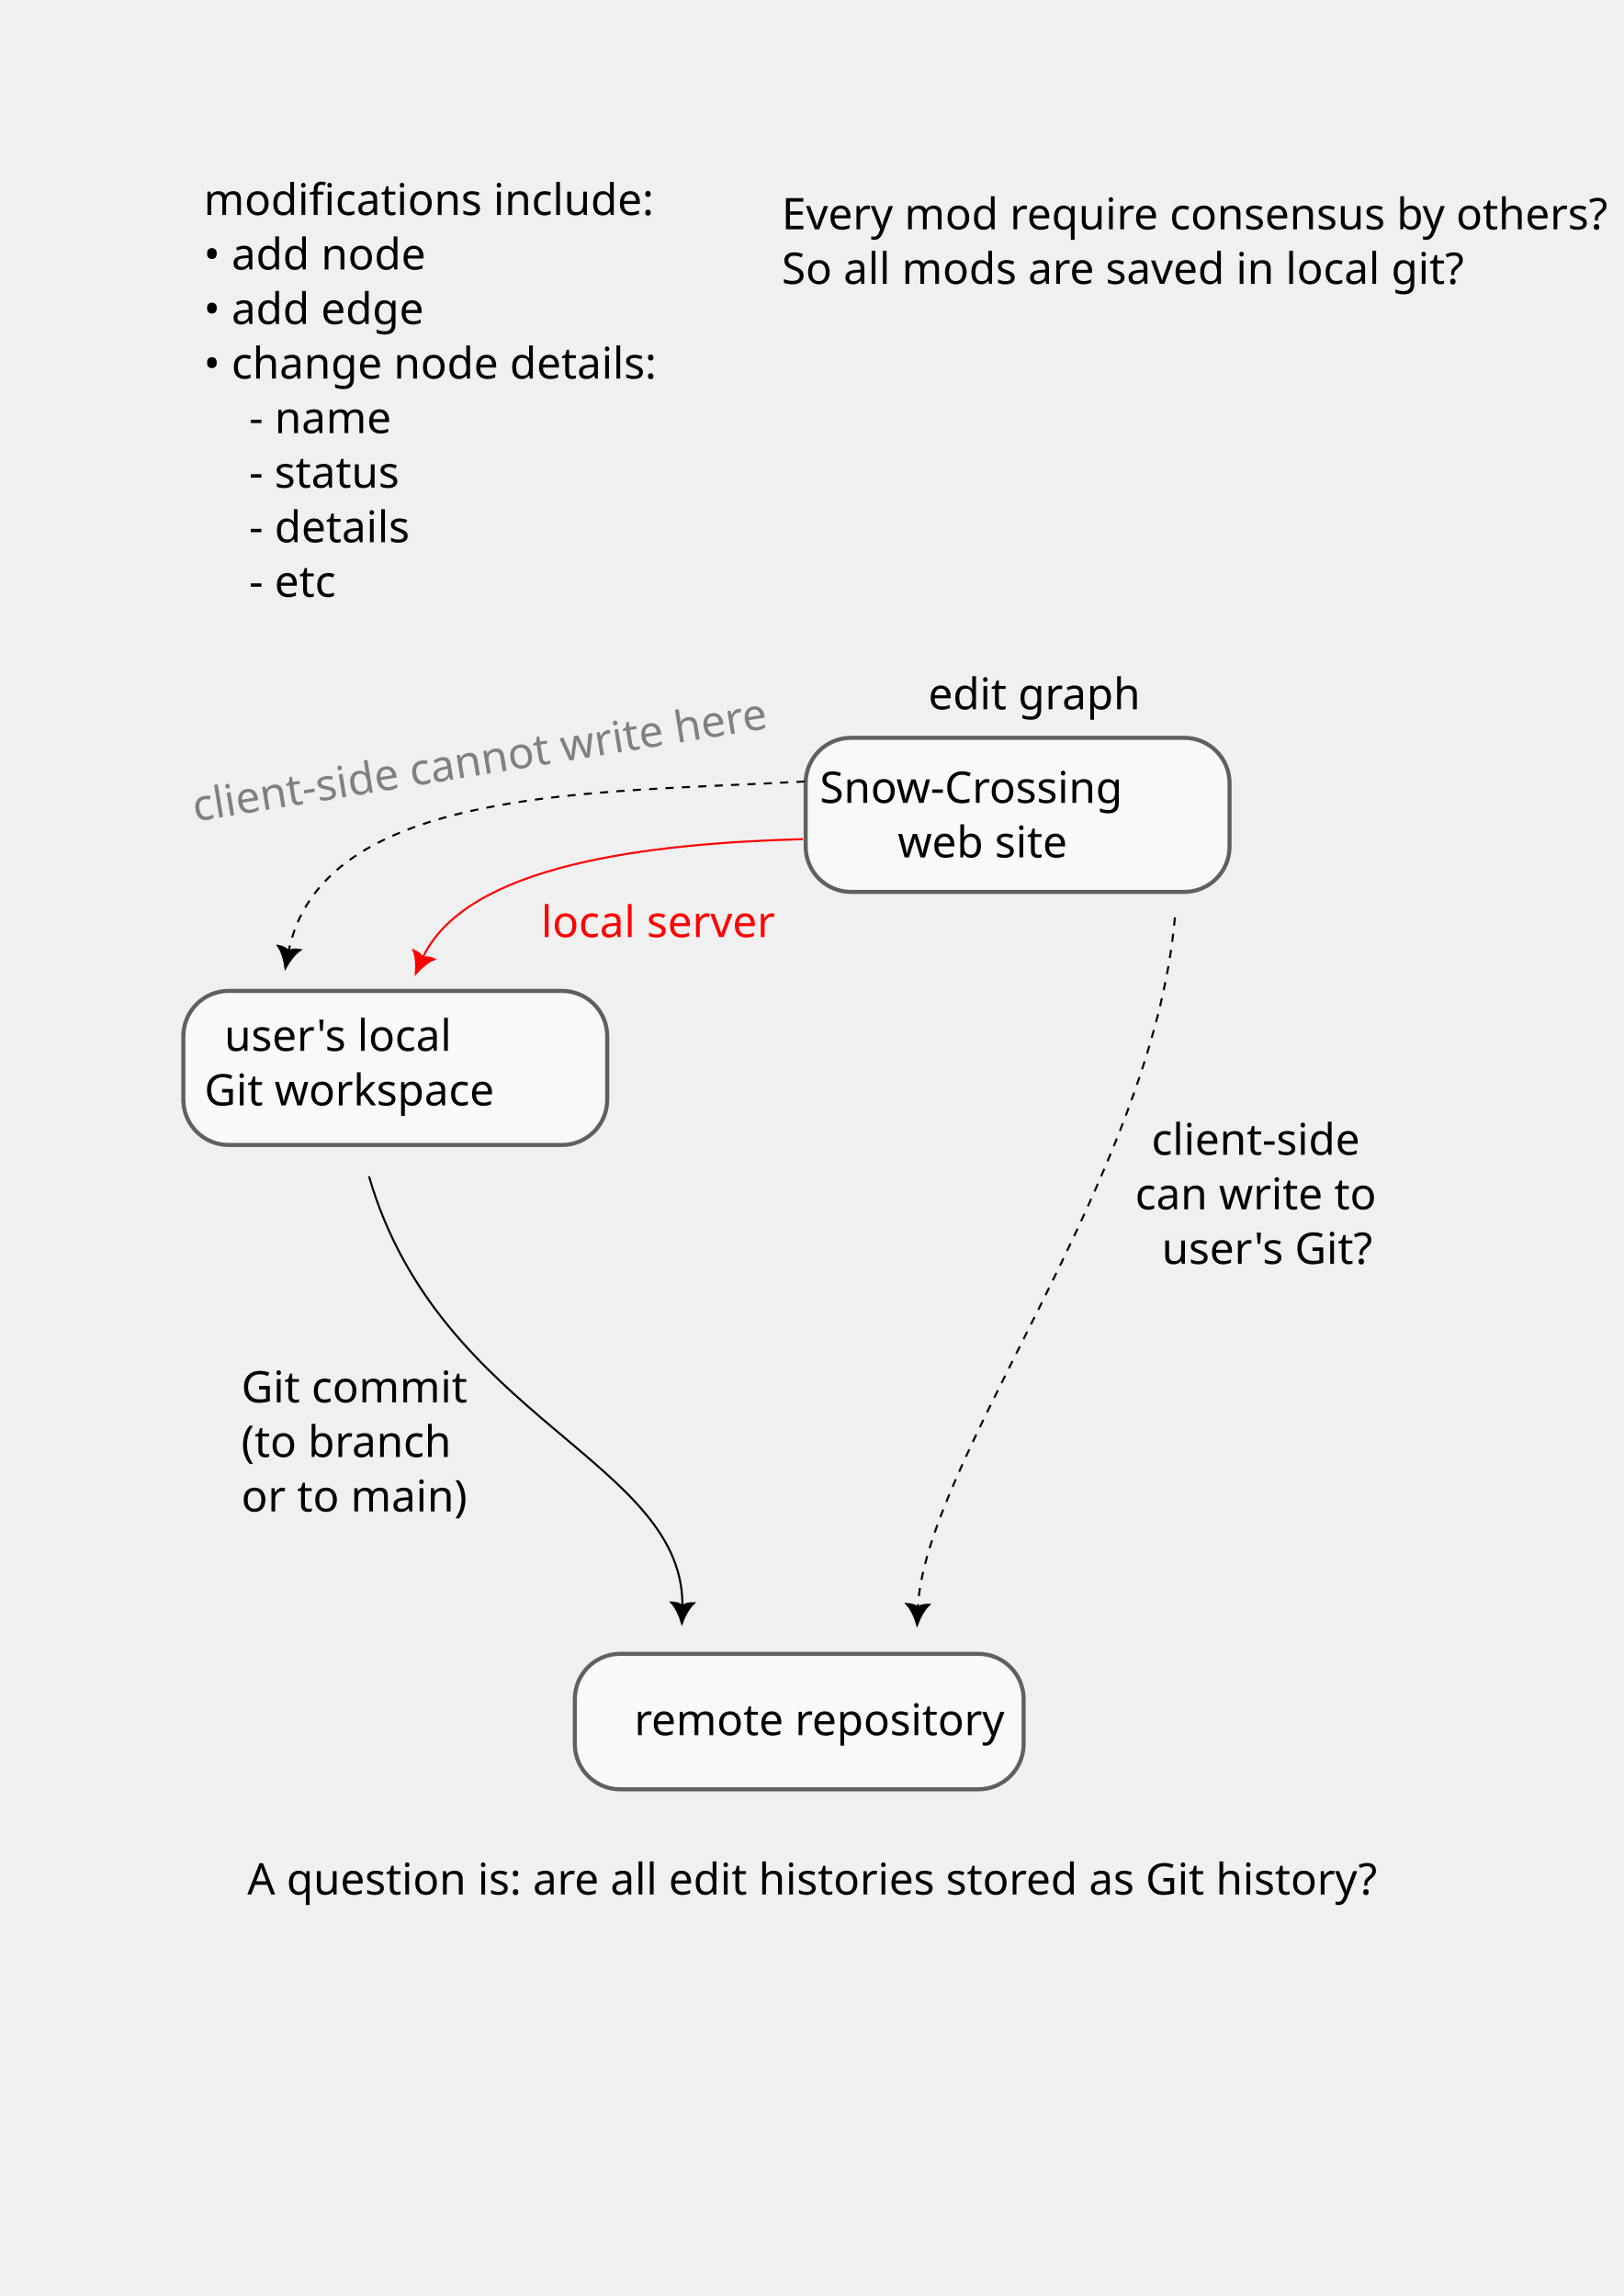
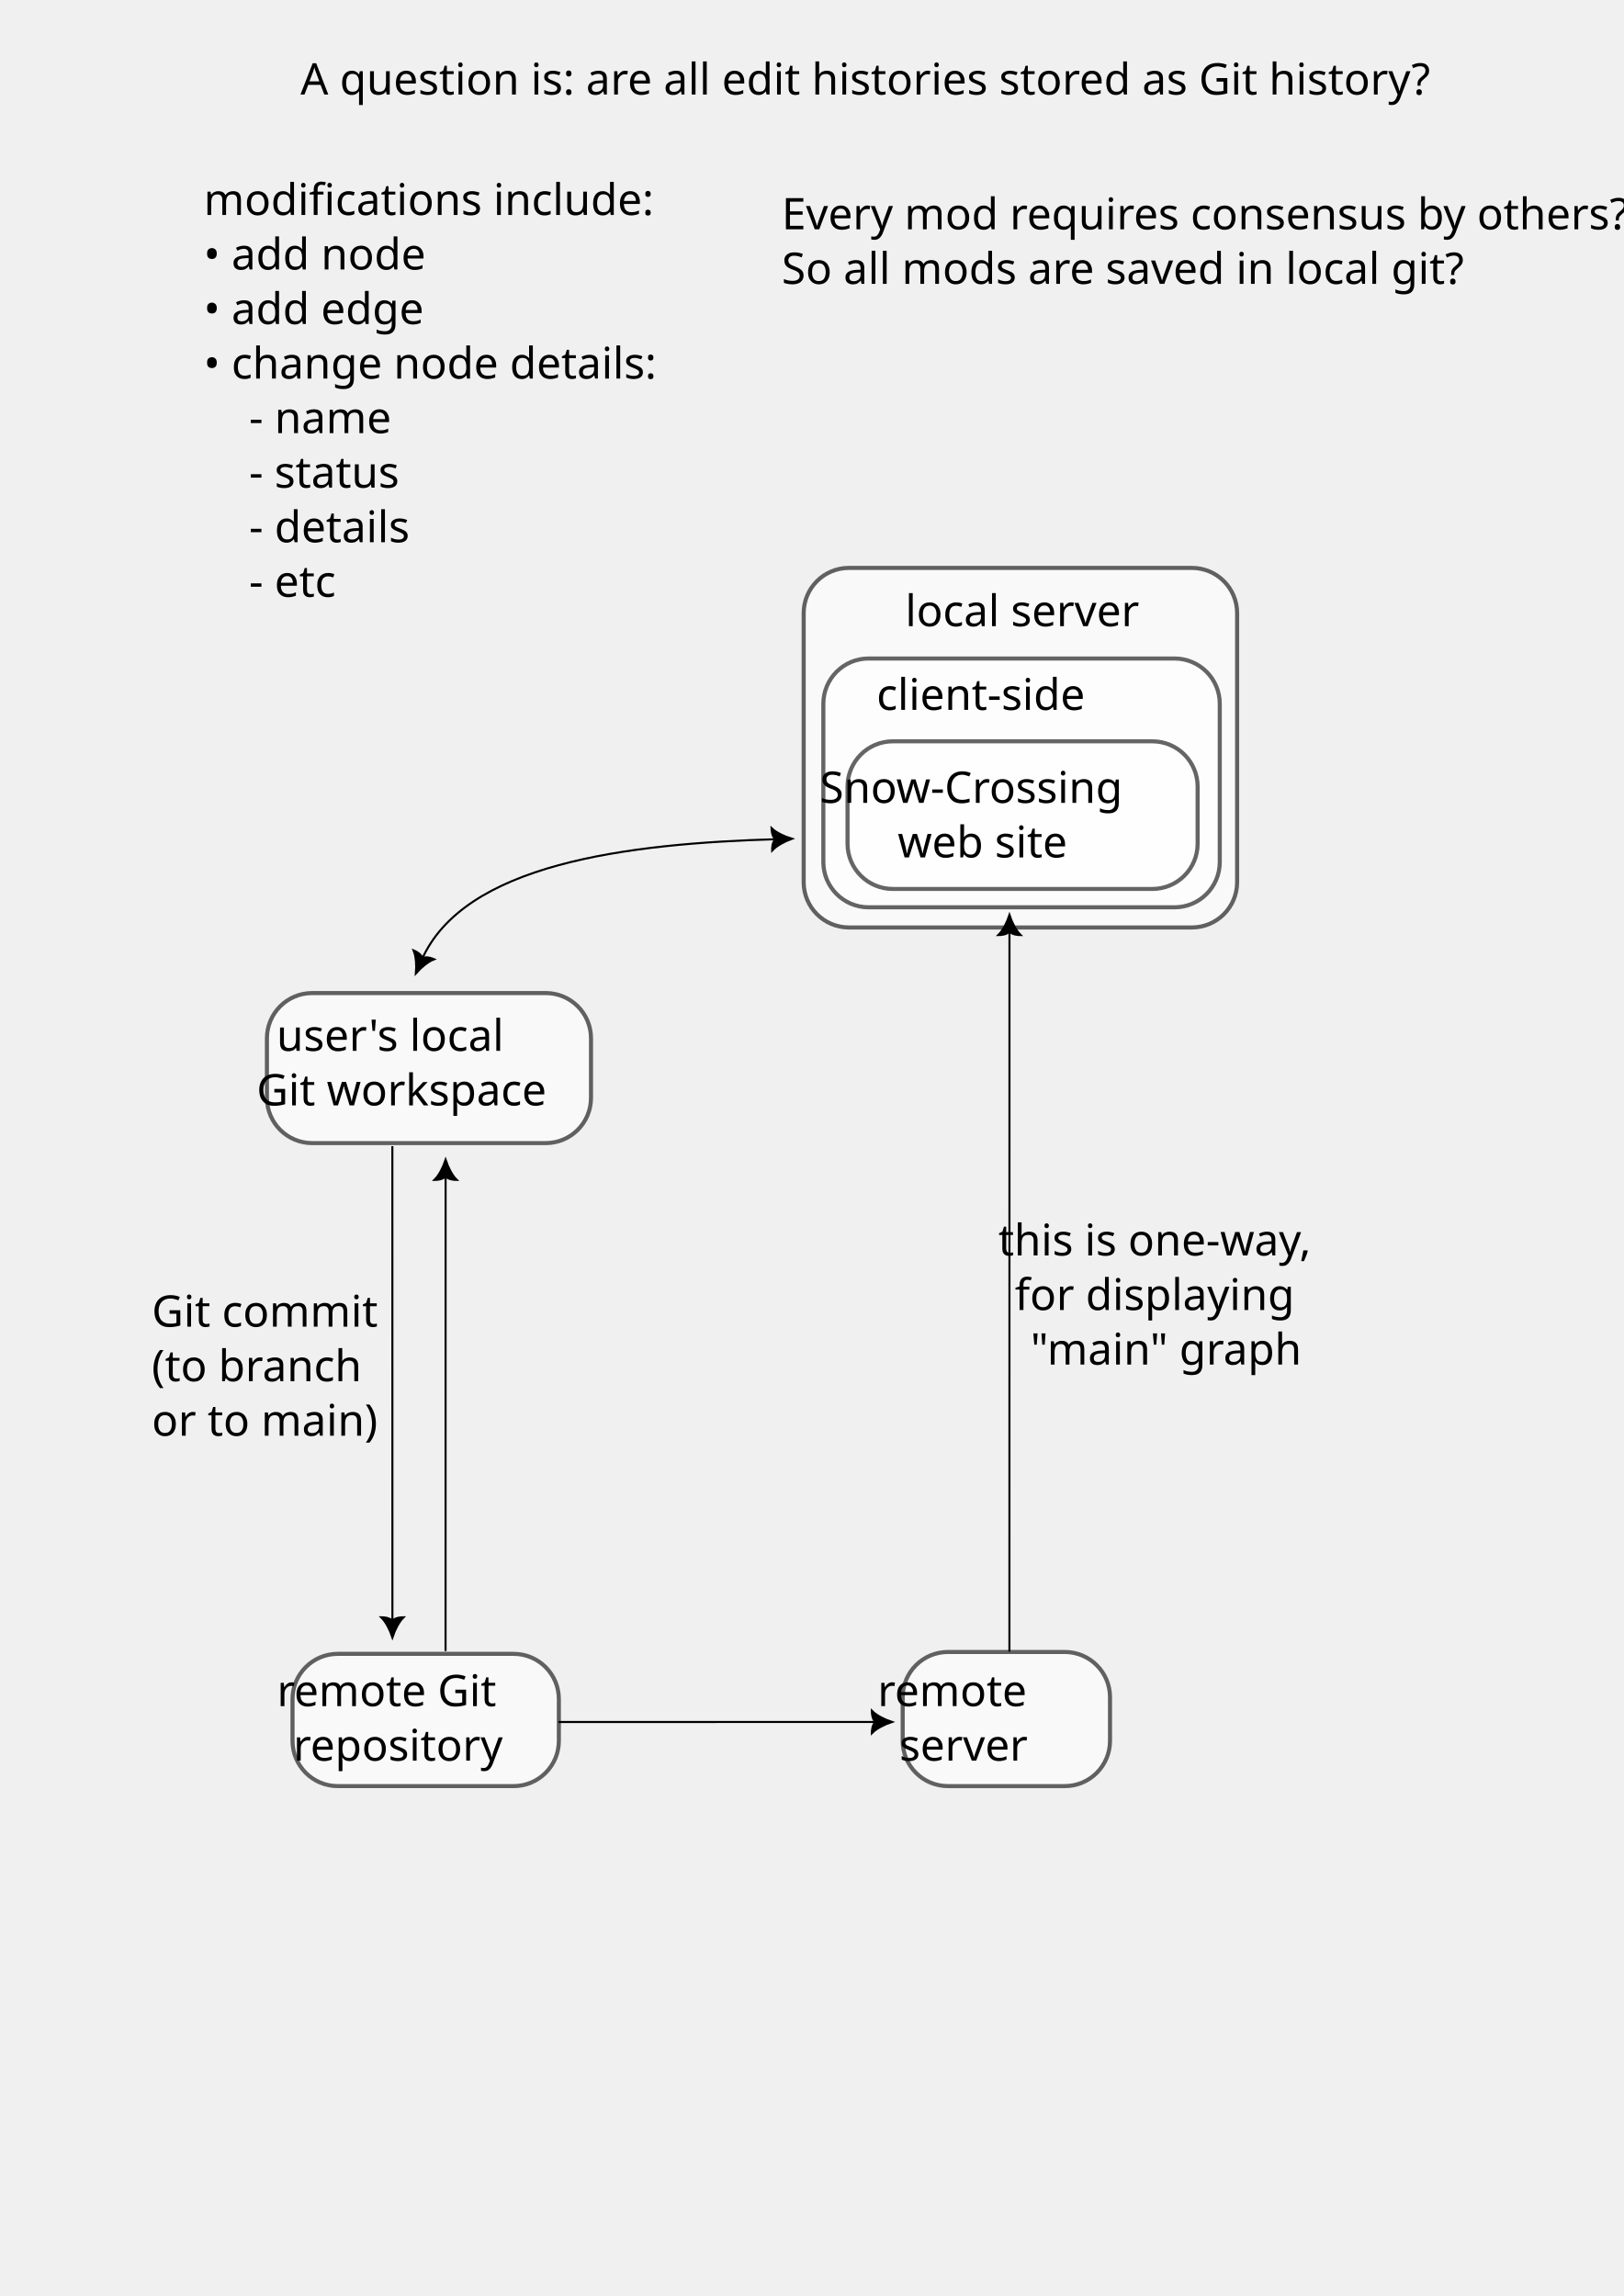
<svg xmlns="http://www.w3.org/2000/svg" width="210mm" height="297mm" viewBox="0 0 210 297" version="1.1" id="svg5">
  <defs id="defs2">
    <marker style="overflow:visible" id="Arrow5-2" refX="0" refY="0" orient="auto-start-reverse" markerWidth="11.887" markerHeight="13.345" viewBox="0 0 5.887 6.609" preserveAspectRatio="xMidYMid">
-       <path transform="scale(0.5)" style="fill:context-stroke;fill-rule:evenodd;stroke:context-stroke;stroke-width:1pt" d="m 6,0 c -3,1 -7,3 -9,5 0,0 0,-4 2,-5 -2,-1 -2,-5 -2,-5 2,2 6,4 9,5 z" id="path8893-9" />
-     </marker>
-     <marker style="overflow:visible" id="Arrow5-2-8" refX="0" refY="0" orient="auto-start-reverse" markerWidth="11.887" markerHeight="13.345" viewBox="0 0 5.887 6.609" preserveAspectRatio="xMidYMid">
-       <path transform="scale(0.5)" style="fill:context-stroke;fill-rule:evenodd;stroke:context-stroke;stroke-width:1pt" d="m 6,0 c -3,1 -7,3 -9,5 0,0 0,-4 2,-5 -2,-1 -2,-5 -2,-5 2,2 6,4 9,5 z" id="path8893-9-8" />
-     </marker>
-     <marker style="overflow:visible" id="Arrow5-3" refX="0" refY="0" orient="auto-start-reverse" markerWidth="11.887" markerHeight="13.345" viewBox="0 0 5.887 6.609" preserveAspectRatio="xMidYMid">
-       <path transform="scale(0.5)" style="fill:context-stroke;fill-rule:evenodd;stroke:context-stroke;stroke-width:1pt" d="m 6,0 c -3,1 -7,3 -9,5 0,0 0,-4 2,-5 -2,-1 -2,-5 -2,-5 2,2 6,4 9,5 z" id="path8893-1" />
+       <path transform="scale(0.5)" style="fill:context-stroke;fill-rule:evenodd;stroke:#000000;stroke-width:1pt;stroke-opacity:1" d="m 6,0 c -3,1 -7,3 -9,5 0,0 0,-4 2,-5 -2,-1 -2,-5 -2,-5 2,2 6,4 9,5 z" id="path8893-9" />
    </marker>
    <marker style="overflow:visible" id="Arrow5-9" refX="0" refY="0" orient="auto-start-reverse" markerWidth="11.887" markerHeight="13.345" viewBox="0 0 5.887 6.609" preserveAspectRatio="xMidYMid">
-       <path transform="scale(0.5)" style="fill:context-stroke;fill-rule:evenodd;stroke:context-stroke;stroke-width:1pt" d="m 6,0 c -3,1 -7,3 -9,5 0,0 0,-4 2,-5 -2,-1 -2,-5 -2,-5 2,2 6,4 9,5 z" id="path8893-2" />
+       <path transform="scale(0.5)" style="fill:context-stroke;fill-rule:evenodd;stroke:#000000;stroke-width:1pt;stroke-opacity:1" d="m 6,0 c -3,1 -7,3 -9,5 0,0 0,-4 2,-5 -2,-1 -2,-5 -2,-5 2,2 6,4 9,5 z" id="path8893-2" />
+     </marker>
+     <marker style="overflow:visible" id="Arrow5-9-1" refX="0" refY="0" orient="auto-start-reverse" markerWidth="11.887" markerHeight="13.345" viewBox="0 0 5.887 6.609" preserveAspectRatio="xMidYMid">
+       <path transform="scale(0.5)" style="fill:context-stroke;fill-rule:evenodd;stroke:#000000;stroke-width:1pt;stroke-opacity:1" d="m 6,0 c -3,1 -7,3 -9,5 0,0 0,-4 2,-5 -2,-1 -2,-5 -2,-5 2,2 6,4 9,5 z" id="path8893-2-9" />
+     </marker>
+     <marker style="overflow:visible" id="Arrow5-9-1-6" refX="0" refY="0" orient="auto-start-reverse" markerWidth="11.887" markerHeight="13.345" viewBox="0 0 5.887 6.609" preserveAspectRatio="xMidYMid">
+       <path transform="scale(0.5)" style="fill:context-stroke;fill-rule:evenodd;stroke:#000000;stroke-width:1pt;stroke-opacity:1" d="m 6,0 c -3,1 -7,3 -9,5 0,0 0,-4 2,-5 -2,-1 -2,-5 -2,-5 2,2 6,4 9,5 z" id="path8893-2-9-0" />
+     </marker>
+     <marker style="overflow:visible" id="Arrow5-9-4" refX="0" refY="0" orient="auto-start-reverse" markerWidth="11.887" markerHeight="13.345" viewBox="0 0 5.887 6.609" preserveAspectRatio="xMidYMid">
+       <path transform="scale(0.5)" style="fill:context-stroke;fill-rule:evenodd;stroke:#000000;stroke-width:1pt;stroke-opacity:1" d="m 6,0 c -3,1 -7,3 -9,5 0,0 0,-4 2,-5 -2,-1 -2,-5 -2,-5 2,2 6,4 9,5 z" id="path8893-2-99" />
    </marker>
  </defs>
  <g id="layer1">
-     <g id="g1657" transform="translate(8.684017,-1.533819)">
-       <rect style="opacity:0.6;fill:#ffffff;stroke:#000000;stroke-width:0.529" id="rect167" width="58.045" height="17.525" x="65.661" y="215.468" ry="5.856" />
-       <text xml:space="preserve" style="font-style:normal;font-variant:normal;font-weight:300;font-stretch:normal;font-size:5.644px;line-height:1.25;font-family:'Alibaba PuHuiTi';-inkscape-font-specification:'Alibaba PuHuiTi, Light';font-variant-ligatures:normal;font-variant-caps:normal;font-variant-numeric:normal;font-variant-east-asian:normal;letter-spacing:0px;word-spacing:0px;stroke-width:0.265" x="73.343" y="225.982" id="text113">
-         <tspan id="tspan111" style="font-style:normal;font-variant:normal;font-weight:300;font-stretch:normal;font-size:5.644px;font-family:'Alibaba PuHuiTi';-inkscape-font-specification:'Alibaba PuHuiTi, Light';font-variant-ligatures:normal;font-variant-caps:normal;font-variant-numeric:normal;font-variant-east-asian:normal;stroke-width:0.265" x="73.343" y="225.982">remote repository</tspan>
-       </text>
-     </g>
-     <g id="g1646" transform="translate(-26.55218,15.96438)">
-       <rect style="opacity:0.6;fill:#ffffff;stroke:#000000;stroke-width:0.529" id="rect385" width="54.82" height="19.93" x="50.266" y="112.215" ry="5.856" />
-       <text xml:space="preserve" style="font-size:5.644px;line-height:1.25;font-family:'Alibaba PuHuiTi';text-align:center;letter-spacing:0px;word-spacing:0px;text-anchor:middle;stroke-width:0.265;-inkscape-font-specification:'Alibaba PuHuiTi, Light';font-weight:300;font-style:normal;font-stretch:normal;font-variant:normal;font-variant-ligatures:normal;font-variant-caps:normal;font-variant-numeric:normal;font-variant-east-asian:normal" x="76.866" y="119.967" id="text383">
-         <tspan id="tspan381" style="font-size:5.644px;text-align:center;text-anchor:middle;stroke-width:0.265;-inkscape-font-specification:'Alibaba PuHuiTi, Light';font-family:'Alibaba PuHuiTi';font-weight:300;font-style:normal;font-stretch:normal;font-variant:normal;font-variant-ligatures:normal;font-variant-caps:normal;font-variant-numeric:normal;font-variant-east-asian:normal" x="76.866" y="119.967">user's local</tspan>
-         <tspan style="font-size:5.644px;text-align:center;text-anchor:middle;stroke-width:0.265;-inkscape-font-specification:'Alibaba PuHuiTi, Light';font-family:'Alibaba PuHuiTi';font-weight:300;font-style:normal;font-stretch:normal;font-variant:normal;font-variant-ligatures:normal;font-variant-caps:normal;font-variant-numeric:normal;font-variant-east-asian:normal" x="76.866" y="127.022" id="tspan1612">Git workspace</tspan>
-       </text>
-     </g>
-     <text xml:space="preserve" style="font-style:normal;font-variant:normal;font-weight:300;font-stretch:normal;font-size:5.644px;line-height:1.25;font-family:'Alibaba PuHuiTi';-inkscape-font-specification:'Alibaba PuHuiTi, Light';font-variant-ligatures:normal;font-variant-caps:normal;font-variant-numeric:normal;font-variant-east-asian:normal;letter-spacing:0px;word-spacing:0px;stroke-width:0.265" x="120.06" y="91.747" id="text490">
-       <tspan id="tspan488" style="font-style:normal;font-variant:normal;font-weight:300;font-stretch:normal;font-size:5.644px;font-family:'Alibaba PuHuiTi';-inkscape-font-specification:'Alibaba PuHuiTi, Light';font-variant-ligatures:normal;font-variant-caps:normal;font-variant-numeric:normal;font-variant-east-asian:normal;stroke-width:0.265" x="120.06" y="91.747">edit graph</tspan>
+     <rect style="opacity:0.6;fill:#ffffff;stroke:#000000;stroke-width:0.529" id="rect385-3-3-8" width="56.06" height="46.512" x="103.942" y="73.461" ry="5.856" />
+     <rect style="opacity:0.6;fill:#ffffff;stroke:#000000;stroke-width:0.529" id="rect385-3-3" width="51.272" height="32.184" x="106.486" y="85.181" ry="5.856" />
+     <path style="fill:none;stroke:#000000;stroke-width:0.265;stroke-linecap:butt;stroke-linejoin:miter;stroke-miterlimit:4;stroke-dasharray:none;stroke-opacity:1;marker-end:url(#Arrow5-9-1-6)" d="m 72.22,222.751 41.39,-0.006" id="path555-0-9-6" />
+     <rect style="opacity:0.6;fill:#ffffff;stroke:#000000;stroke-width:0.529" id="rect167" width="34.447" height="17.109" x="37.832" y="213.934" ry="5.856" />
+     <text xml:space="preserve" style="font-style:normal;font-variant:normal;font-weight:300;font-stretch:normal;font-size:5.644px;line-height:1.25;font-family:'Alibaba PuHuiTi';-inkscape-font-specification:'Alibaba PuHuiTi, Light';font-variant-ligatures:normal;font-variant-caps:normal;font-variant-numeric:normal;font-variant-east-asian:normal;text-align:center;letter-spacing:0px;word-spacing:0px;text-anchor:middle;stroke-width:0.265" x="55.144" y="220.695" id="text113">
+       <tspan id="tspan111" style="font-style:normal;font-variant:normal;font-weight:300;font-stretch:normal;font-size:5.644px;font-family:'Alibaba PuHuiTi';-inkscape-font-specification:'Alibaba PuHuiTi, Light';font-variant-ligatures:normal;font-variant-caps:normal;font-variant-numeric:normal;font-variant-east-asian:normal;text-align:center;text-anchor:middle;stroke-width:0.265" x="55.144" y="220.695">remote Git</tspan>
+       <tspan style="font-style:normal;font-variant:normal;font-weight:300;font-stretch:normal;font-size:5.644px;font-family:'Alibaba PuHuiTi';-inkscape-font-specification:'Alibaba PuHuiTi, Light';font-variant-ligatures:normal;font-variant-caps:normal;font-variant-numeric:normal;font-variant-east-asian:normal;text-align:center;text-anchor:middle;stroke-width:0.265" x="55.144" y="227.75" id="tspan106">repository</tspan>
    </text>
-     <path style="fill:none;stroke:#000000;stroke-width:0.265;stroke-linecap:butt;stroke-linejoin:miter;stroke-dasharray:none;stroke-opacity:1;marker-end:url(#Arrow5-9)" d="m 47.722,152.16 c 9.156,31.581 41.193,36.894 40.532,56.025" id="path555-0" />
-     <path style="fill:none;stroke:#000000;stroke-width:0.265;stroke-linecap:butt;stroke-linejoin:miter;stroke-dasharray:1.06, 1.06;stroke-dashoffset:0;stroke-opacity:1;marker-end:url(#Arrow5-3)" d="m 151.956,118.668 c -2.95,33.907 -32.615,70.586 -33.276,89.717" id="path555-4" />
-     <path style="fill:none;stroke:#ff0000;stroke-width:0.265;stroke-linecap:butt;stroke-linejoin:miter;stroke-dasharray:none;stroke-opacity:1;marker-end:url(#Arrow5-2)" d="m 103.849,108.546 c -19.649,0.557 -43.964,3.192 -49.363,15.746" id="path555-1" />
-     <path style="fill:none;stroke:#000000;stroke-width:0.265;stroke-linecap:butt;stroke-linejoin:miter;stroke-dasharray:1.06, 1.06;stroke-dashoffset:0;stroke-opacity:1;marker-end:url(#Arrow5-2-8)" d="m 104.069,101.09 c -26.801,1.516 -62.748,0.485 -66.826,22.369" id="path555-1-4" />
+     <rect style="opacity:0.6;fill:#ffffff;stroke:#000000;stroke-width:0.529" id="rect385" width="41.915" height="19.41" x="34.522" y="128.457" ry="5.856" />
+     <text xml:space="preserve" style="font-style:normal;font-variant:normal;font-weight:300;font-stretch:normal;font-size:5.644px;line-height:1.25;font-family:'Alibaba PuHuiTi';-inkscape-font-specification:'Alibaba PuHuiTi, Light';font-variant-ligatures:normal;font-variant-caps:normal;font-variant-numeric:normal;font-variant-east-asian:normal;text-align:center;letter-spacing:0px;word-spacing:0px;text-anchor:middle;stroke-width:0.265" x="55.605" y="135.931" id="text383">
+       <tspan id="tspan381" style="font-style:normal;font-variant:normal;font-weight:300;font-stretch:normal;font-size:5.644px;font-family:'Alibaba PuHuiTi';-inkscape-font-specification:'Alibaba PuHuiTi, Light';font-variant-ligatures:normal;font-variant-caps:normal;font-variant-numeric:normal;font-variant-east-asian:normal;text-align:center;text-anchor:middle;stroke-width:0.265" x="55.605" y="135.931">user's local</tspan>
+       <tspan style="font-style:normal;font-variant:normal;font-weight:300;font-stretch:normal;font-size:5.644px;font-family:'Alibaba PuHuiTi';-inkscape-font-specification:'Alibaba PuHuiTi, Light';font-variant-ligatures:normal;font-variant-caps:normal;font-variant-numeric:normal;font-variant-east-asian:normal;text-align:center;text-anchor:middle;stroke-width:0.265" x="55.605" y="142.987" id="tspan1612">Git workspace</tspan>
+     </text>
+     <path style="fill:none;stroke:#000000;stroke-width:0.265;stroke-linecap:butt;stroke-linejoin:miter;stroke-dasharray:none;stroke-opacity:1;marker-end:url(#Arrow5-9)" d="m 50.746,148.263 0.006,61.788" id="path555-0" />
+     <path style="fill:none;stroke:#000000;stroke-width:0.265;stroke-linecap:butt;stroke-linejoin:miter;stroke-miterlimit:4;stroke-dasharray:none;stroke-opacity:1;marker-start:url(#Arrow5-2);marker-end:url(#Arrow5-2)" d="m 100.674,108.546 c -19.649,0.557 -40.789,3.192 -46.188,15.746" id="path555-1" />
    <g id="g1652" transform="translate(-12.77663,3.564981)">
-       <rect style="opacity:0.6;fill:#ffffff;stroke:#000000;stroke-width:0.529" id="rect385-3" width="54.82" height="19.93" x="116.979" y="91.878" ry="5.856" />
+       <rect style="opacity:0.6;fill:#ffffff;stroke:#000000;stroke-width:0.529" id="rect385-3" width="45.28" height="19.097" x="122.391" y="92.329" ry="5.856" />
      <text xml:space="preserve" style="font-size:5.644px;line-height:1.25;font-family:'Alibaba PuHuiTi';-inkscape-font-specification:'Alibaba PuHuiTi, Light';text-align:center;letter-spacing:0px;word-spacing:0px;text-anchor:middle;stroke-width:0.265;font-weight:300;font-style:normal;font-stretch:normal;font-variant:normal;font-variant-ligatures:normal;font-variant-caps:normal;font-variant-numeric:normal;font-variant-east-asian:normal" x="144.984" y="100.286" id="text1638">
        <tspan id="tspan1636" style="text-align:center;text-anchor:middle;stroke-width:0.265;-inkscape-font-specification:'Alibaba PuHuiTi, Light';font-family:'Alibaba PuHuiTi';font-weight:300;font-style:normal;font-stretch:normal;font-variant:normal;font-size:5.644px;font-variant-ligatures:normal;font-variant-caps:normal;font-variant-numeric:normal;font-variant-east-asian:normal" x="144.984" y="100.286">Snow-Crossing</tspan>
        <tspan style="text-align:center;text-anchor:middle;stroke-width:0.265;-inkscape-font-specification:'Alibaba PuHuiTi, Light';font-family:'Alibaba PuHuiTi';font-weight:300;font-style:normal;font-stretch:normal;font-variant:normal;font-size:5.644px;font-variant-ligatures:normal;font-variant-caps:normal;font-variant-numeric:normal;font-variant-east-asian:normal" x="144.984" y="107.342" id="tspan1640">web site</tspan>
      </text>
    </g>
-     <text xml:space="preserve" style="font-size:5.644px;line-height:1.25;font-family:sans-serif;-inkscape-font-specification:'sans-serif, Normal';letter-spacing:0px;word-spacing:0px;stroke-width:0.265" x="31.985" y="245.062" id="text1661">
-       <tspan id="tspan1659" style="font-style:normal;font-variant:normal;font-weight:300;font-stretch:normal;font-family:'Alibaba PuHuiTi';-inkscape-font-specification:'Alibaba PuHuiTi Light';stroke-width:0.265" x="31.985" y="245.062">A question is: are all edit histories stored as Git history?</tspan>
+     <text xml:space="preserve" style="font-size:5.644px;line-height:1.25;font-family:sans-serif;-inkscape-font-specification:'sans-serif, Normal';letter-spacing:0px;word-spacing:0px;stroke-width:0.265" x="38.864" y="12.229" id="text1661">
+       <tspan id="tspan1659" style="font-style:normal;font-variant:normal;font-weight:300;font-stretch:normal;font-family:'Alibaba PuHuiTi';-inkscape-font-specification:'Alibaba PuHuiTi Light';stroke-width:0.265" x="38.864" y="12.229">A question is: are all edit histories stored as Git history?</tspan>
    </text>
    <text xml:space="preserve" style="font-weight:300;font-size:5.644px;line-height:1.25;font-family:'Alibaba PuHuiTi';-inkscape-font-specification:'Alibaba PuHuiTi, Light';letter-spacing:0px;word-spacing:0px;stroke-width:0.265" x="26.346" y="27.805" id="text14892">
      <tspan id="tspan14890" style="stroke-width:0.265" x="26.346" y="27.805">modifications include:</tspan>
      <tspan style="stroke-width:0.265" x="26.346" y="34.86" id="tspan14894">• add node</tspan>
      <tspan style="stroke-width:0.265" x="26.346" y="41.916" id="tspan14896">• add edge</tspan>
      <tspan style="stroke-width:0.265" x="26.346" y="48.971" id="tspan14898">• change node details:</tspan>
      <tspan style="stroke-width:0.265" x="26.346" y="56.027" id="tspan14910">    - name</tspan>
      <tspan style="stroke-width:0.265" x="26.346" y="63.082" id="tspan14904">    - status</tspan>
      <tspan style="stroke-width:0.265" x="26.346" y="70.138" id="tspan14906">    - details</tspan>
      <tspan style="stroke-width:0.265" x="26.346" y="77.193" id="tspan14908">    - etc</tspan>
    </text>
    <text xml:space="preserve" style="font-weight:300;font-size:5.644px;line-height:1.25;font-family:'Alibaba PuHuiTi';-inkscape-font-specification:'Alibaba PuHuiTi, Light';letter-spacing:0px;word-spacing:0px;stroke-width:0.265" x="101.1" y="29.665" id="text14953">
-       <tspan id="tspan14951" style="stroke-width:0.265" x="101.1" y="29.665">Every mod require consensus by others?</tspan>
+       <tspan id="tspan14951" style="stroke-width:0.265" x="101.1" y="29.665">Every mod requires consensus by others?</tspan>
      <tspan style="stroke-width:0.265" x="101.1" y="36.72" id="tspan14957">So all mods are saved in local git?</tspan>
    </text>
-     <text xml:space="preserve" style="font-weight:300;font-size:5.644px;line-height:1.25;font-family:'Alibaba PuHuiTi';-inkscape-font-specification:'Alibaba PuHuiTi, Light';letter-spacing:0px;word-spacing:0px;fill:#808080;stroke-width:0.265" x="7.795" y="108.947" id="text15034" transform="rotate(-9.257529)">
-       <tspan id="tspan15032" style="fill:#808080;stroke-width:0.265" x="7.795" y="108.947">client-side cannot write here</tspan>
+     <text xml:space="preserve" style="font-weight:300;font-size:5.644px;line-height:1.25;font-family:'Alibaba PuHuiTi';-inkscape-font-specification:'Alibaba PuHuiTi, Light';letter-spacing:0px;word-spacing:0px;fill:#000000;stroke-width:0.265;" x="117.074" y="81.003" id="text16285">
+       <tspan id="tspan16283" style="fill:#000000;stroke-width:0.265;" x="117.074" y="81.003">local server</tspan>
    </text>
-     <text xml:space="preserve" style="font-weight:300;font-size:5.644px;line-height:1.25;font-family:'Alibaba PuHuiTi';-inkscape-font-specification:'Alibaba PuHuiTi, Light';text-align:center;letter-spacing:0px;word-spacing:0px;text-anchor:middle;stroke-width:0.265" x="167.546" y="149.374" id="text16112">
-       <tspan id="tspan16110" style="text-align:center;text-anchor:middle;stroke-width:0.265" x="167.546" y="149.374">client-side</tspan>
-       <tspan style="text-align:center;text-anchor:middle;stroke-width:0.265" x="167.546" y="156.43" id="tspan16114">can write to</tspan>
-       <tspan style="text-align:center;text-anchor:middle;stroke-width:0.265" x="167.546" y="163.485" id="tspan16116">user's Git?</tspan>
+     <text xml:space="preserve" style="font-weight:300;font-size:5.644px;line-height:1.25;font-family:'Alibaba PuHuiTi';-inkscape-font-specification:'Alibaba PuHuiTi, Light';letter-spacing:0px;word-spacing:0px;stroke-width:0.265" x="19.633" y="171.607" id="text16379">
+       <tspan id="tspan16377" style="stroke-width:0.265" x="19.633" y="171.607">Git commit</tspan>
+       <tspan style="stroke-width:0.265" x="19.633" y="178.663" id="tspan16504">(to branch</tspan>
+       <tspan style="stroke-width:0.265" x="19.633" y="185.718" id="tspan16506">or to main)</tspan>
    </text>
-     <text xml:space="preserve" style="font-weight:300;font-size:5.644px;line-height:1.25;font-family:'Alibaba PuHuiTi';-inkscape-font-specification:'Alibaba PuHuiTi, Light';letter-spacing:0px;word-spacing:0px;fill:#ff0000;stroke-width:0.265" x="69.978" y="121.219" id="text16285">
-       <tspan id="tspan16283" style="fill:#ff0000;stroke-width:0.265" x="69.978" y="121.219">local server</tspan>
+     <text xml:space="preserve" style="font-weight:300;font-size:7.056px;line-height:1.25;font-family:'Alibaba Sans';-inkscape-font-specification:'Alibaba Sans, Light';text-align:center;letter-spacing:0px;word-spacing:0px;writing-mode:lr-tb;text-anchor:middle;stroke-width:0.265" x="131.436" y="91.831" id="text84">
+       <tspan id="tspan82" x="131.436" y="91.831" style="font-size:5.644px;stroke-width:0.265">client-side</tspan>
    </text>
-     <text xml:space="preserve" style="font-weight:300;font-size:5.644px;line-height:1.25;font-family:'Alibaba PuHuiTi';-inkscape-font-specification:'Alibaba PuHuiTi, Light';letter-spacing:0px;word-spacing:0px;stroke-width:0.265" x="31.209" y="181.408" id="text16379">
-       <tspan id="tspan16377" style="stroke-width:0.265" x="31.209" y="181.408">Git commit</tspan>
-       <tspan style="stroke-width:0.265" x="31.209" y="188.464" id="tspan16504">(to branch</tspan>
-       <tspan style="stroke-width:0.265" x="31.209" y="195.519" id="tspan16506">or to main)</tspan>
+     <g id="g1657-1" transform="translate(47.31319,-1.533819)">
+       <rect style="opacity:0.6;fill:#ffffff;stroke:#000000;stroke-width:0.529" id="rect167-6" width="26.815" height="17.352" x="69.434" y="215.225" ry="5.856" />
+       <text xml:space="preserve" style="font-style:normal;font-variant:normal;font-weight:300;font-stretch:normal;font-size:5.644px;line-height:1.25;font-family:'Alibaba PuHuiTi';-inkscape-font-specification:'Alibaba PuHuiTi, Light';font-variant-ligatures:normal;font-variant-caps:normal;font-variant-numeric:normal;font-variant-east-asian:normal;text-align:center;letter-spacing:0px;word-spacing:0px;text-anchor:middle;stroke-width:0.265" x="82.443" y="222.229" id="text113-8">
+         <tspan id="tspan111-5" style="font-style:normal;font-variant:normal;font-weight:300;font-stretch:normal;font-size:5.644px;font-family:'Alibaba PuHuiTi';-inkscape-font-specification:'Alibaba PuHuiTi, Light';font-variant-ligatures:normal;font-variant-caps:normal;font-variant-numeric:normal;font-variant-east-asian:normal;text-align:center;text-anchor:middle;stroke-width:0.265" x="82.443" y="222.229">remote</tspan>
+         <tspan style="font-style:normal;font-variant:normal;font-weight:300;font-stretch:normal;font-size:5.644px;font-family:'Alibaba PuHuiTi';-inkscape-font-specification:'Alibaba PuHuiTi, Light';font-variant-ligatures:normal;font-variant-caps:normal;font-variant-numeric:normal;font-variant-east-asian:normal;text-align:center;text-anchor:middle;stroke-width:0.265" x="82.443" y="229.284" id="tspan106-2">server</tspan>
+       </text>
+     </g>
+     <path style="fill:none;stroke:#000000;stroke-width:0.265;stroke-linecap:butt;stroke-linejoin:miter;stroke-dasharray:none;stroke-opacity:1;marker-end:url(#Arrow5-9-1)" d="m 130.553,213.647 0.006,-93.538" id="path555-0-9" />
+     <text xml:space="preserve" style="font-weight:300;font-size:5.644px;line-height:1.25;font-family:'Alibaba Sans';-inkscape-font-specification:'Alibaba Sans, Light';text-align:center;letter-spacing:0px;word-spacing:0px;writing-mode:lr-tb;text-anchor:middle;stroke-width:0.265" x="154.481" y="162.401" id="text1099">
+       <tspan id="tspan1097" x="154.481" y="162.401" style="font-size:5.644px;stroke-width:0.265">this is one-way,</tspan>
+       <tspan x="154.481" y="169.457" style="font-size:5.644px;stroke-width:0.265" id="tspan1101">for displaying</tspan>
+       <tspan x="154.481" y="176.512" style="font-size:5.644px;stroke-width:0.265" id="tspan1103">"main" graph</tspan>
    </text>
+     <path style="fill:none;stroke:#000000;stroke-width:0.265;stroke-linecap:butt;stroke-linejoin:miter;stroke-dasharray:none;stroke-opacity:1;marker-end:url(#Arrow5-9-4)" d="m 57.625,213.568 0.006,-61.788" id="path555-0-0" />
  </g>
</svg>
